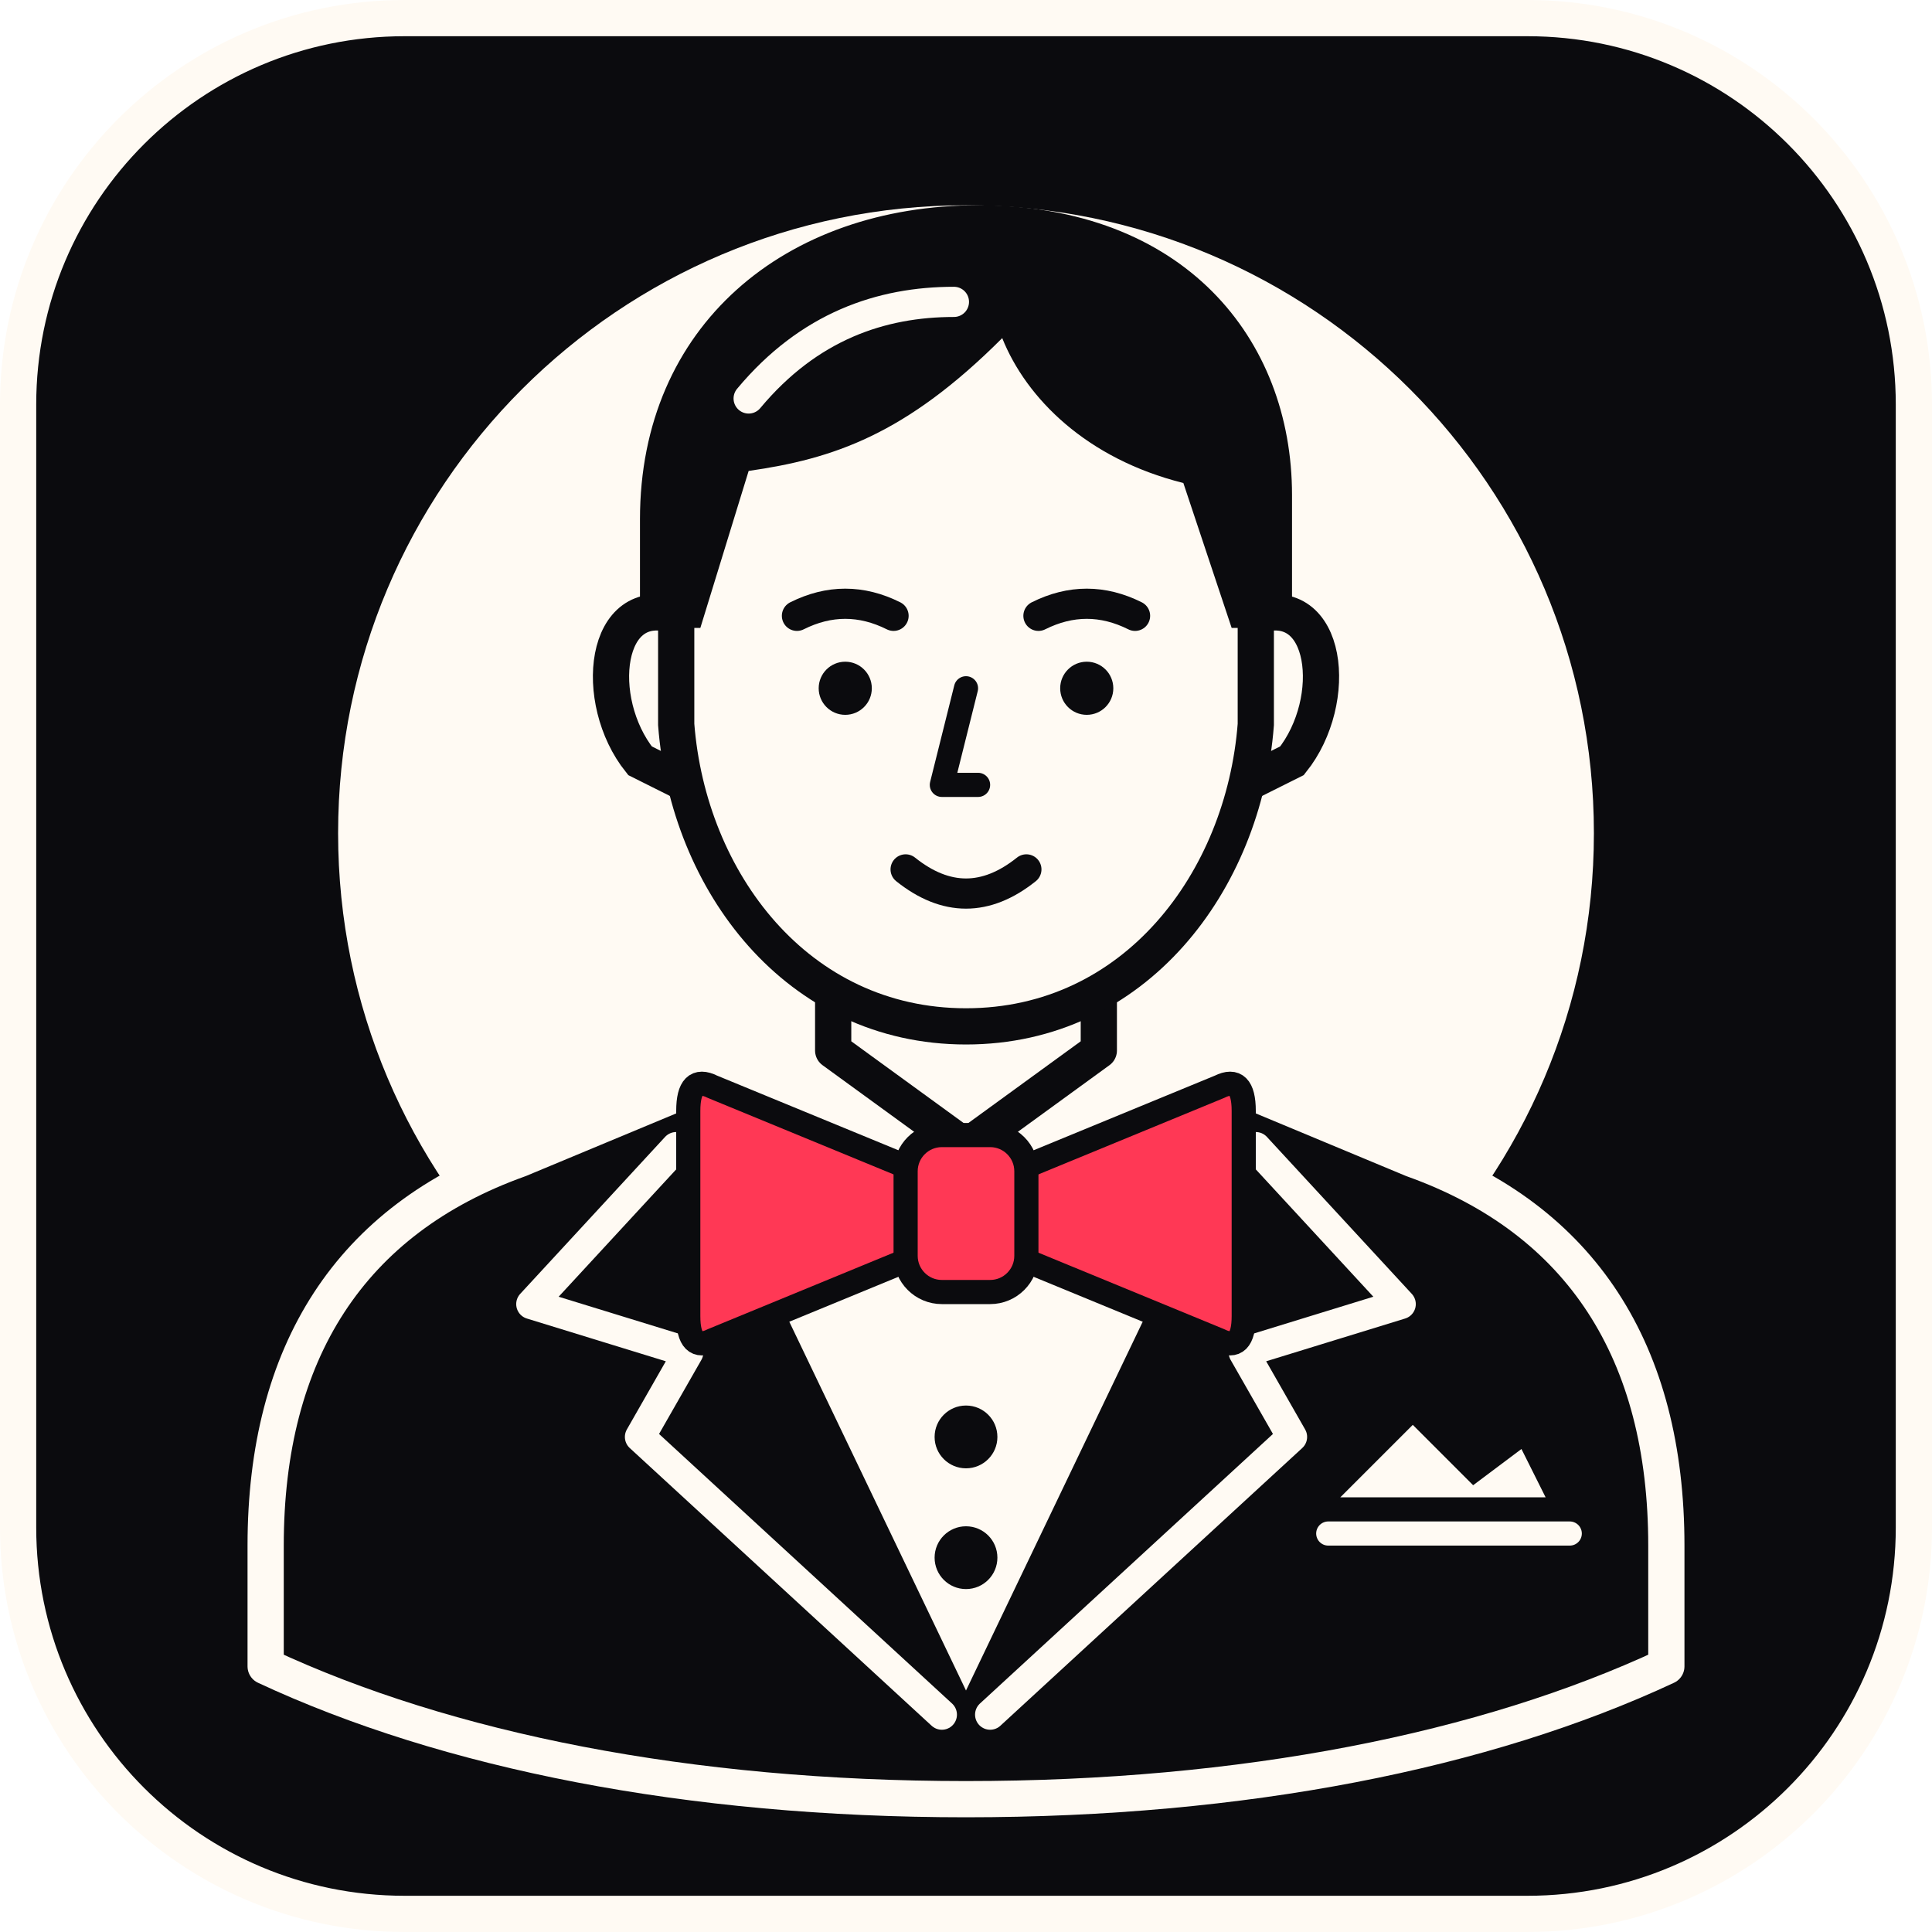
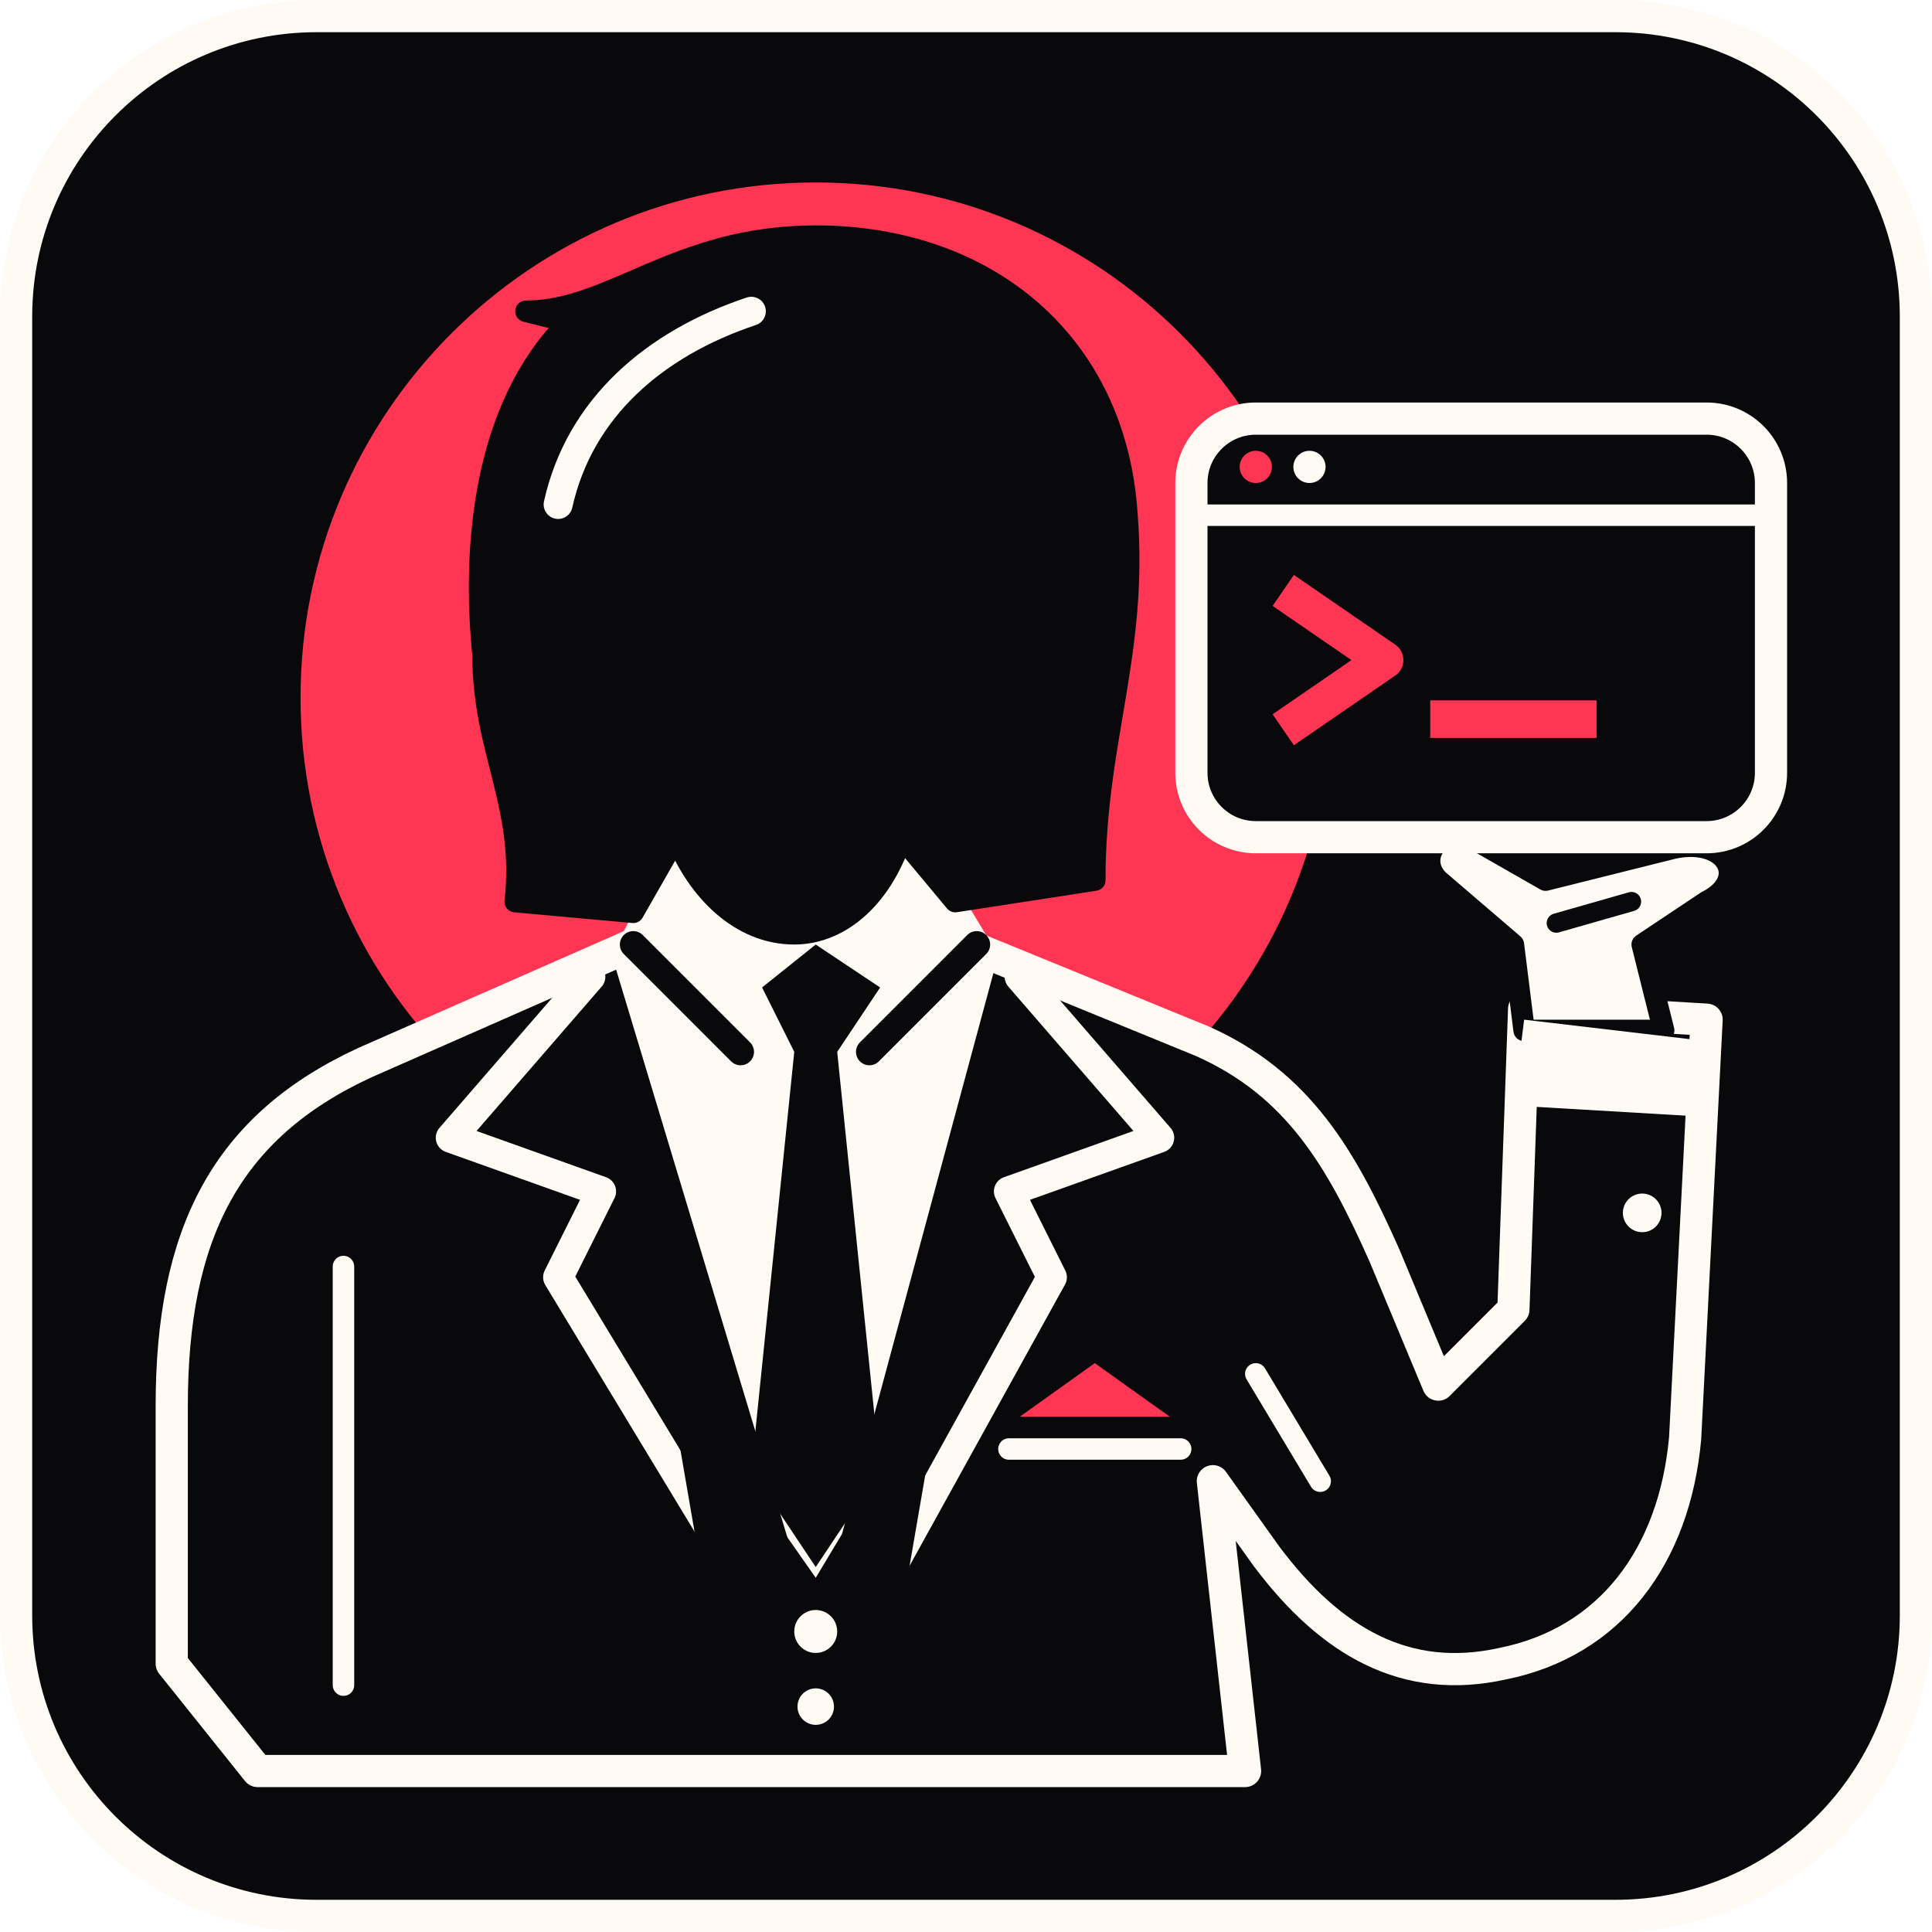
- <svg xmlns="http://www.w3.org/2000/svg" width="160" height="160" viewBox="0 0 160 160" role="img" aria-labelledby="title">
-   <rect x="1.5" y="1.5" width="157" height="157" rx="32" fill="#0b0b0e" stroke="#fffaf3" stroke-width="3" />
-   <circle cx="80" cy="69" r="52" fill="#fffaf3" />
-   <path d="M22 138v-10c0-16 7-27 21-32l24-10h26l24 10c14 5 21 16 21 32v10c-15 7-35 11-58 11s-43-4-58-11Z" fill="#0b0b0e" stroke="#fffaf3" stroke-width="3" stroke-linejoin="round" />
-   <path d="M57 92l12-6h22l12 6-23 48Z" fill="#fffaf3" />
-   <path d="M69 73v14l11 8 11-8V73" fill="#fffaf3" stroke="#0b0b0e" stroke-width="3" stroke-linejoin="round" />
-   <path d="M56 51c-6-2-7 7-3 12l6 3m45-15c6-2 7 7 3 12l-6 3" fill="#fffaf3" stroke="#0b0b0e" stroke-width="3" stroke-linecap="round" />
-   <path d="M56 49c0-17 10-27 24-27s24 10 24 27v11c-1 13-10 25-24 25S57 73 56 60Z" fill="#fffaf3" stroke="#0b0b0e" stroke-width="3" />
-   <path d="M53 52v-9c0-16 12-26 28-26 17 0 26 11 26 24v11h-5l-4-12c-8-2-13-7-15-12-8 8-14 10-21 11l-4 13Z" fill="#0b0b0e" />
-   <path d="M62 33c5-6 11-8 17-8" fill="none" stroke="#fffaf3" stroke-width="2.5" stroke-linecap="round" />
-   <path d="M66 51q4-2 8 0m12 0q4-2 8 0m-19 21q5 4 10 0" fill="none" stroke="#0b0b0e" stroke-width="2.5" stroke-linecap="round" />
-   <circle cx="70" cy="57" r="2.2" fill="#0b0b0e" />
-   <circle cx="90" cy="57" r="2.2" fill="#0b0b0e" />
-   <path d="M80 57l-2 8h3" fill="none" stroke="#0b0b0e" stroke-width="2" stroke-linecap="round" stroke-linejoin="round" />
-   <path d="M56 95l-12 13 13 4-4 7 25 23m26-47 12 13-13 4 4 7-25 23" fill="none" stroke="#fffaf3" stroke-width="2.5" stroke-linecap="round" stroke-linejoin="round" />
-   <path d="M111 124l6-6 5 5 4-3 2 4Z" fill="#fffaf3" />
-   <path d="M110 127h20" fill="none" stroke="#fffaf3" stroke-width="2" stroke-linecap="round" />
-   <circle cx="80" cy="119" r="2.6" fill="#0b0b0e" />
-   <circle cx="80" cy="129" r="2.6" fill="#0b0b0e" />
-   <path d="M59 90q-2-1-2 2v17q0 3 2 2l17-7v-7Zm42 0q2-1 2 2v17q0 3-2 2l-17-7v-7Z" fill="#ff3855" stroke="#0b0b0e" stroke-width="2" stroke-linejoin="round" />
-   <rect x="75" y="94" width="10" height="13" rx="3" fill="#ff3855" stroke="#0b0b0e" stroke-width="2" />
+ <svg xmlns="http://www.w3.org/2000/svg" width="180" height="180" viewBox="0 0 180 180" role="img" aria-labelledby="title">
+   <rect x="1.5" y="1.5" width="177" height="177" rx="28" fill="#09090b" stroke="#fffaf3" stroke-width="3" />
+   <circle cx="76" cy="65" r="48" fill="#ff3653" />
+   <path d="M16 155v-24c0-16 5-26 18-32l25-11h31l22 9c9 4 13 11 17 20l5 12 7-7 1-28 17 1-2 39c-1 11-7 19-17 21-9 2-16-2-22-10l-5-7 3 27H24Z" fill="#09090b" stroke="#fffaf3" stroke-width="3" stroke-linejoin="round" />
+   <path d="M57 89l5-10h25l6 10-17 63Z" fill="#fffaf3" />
+   <path d="M71 92l5-4 6 4-4 6 4 39-6 9-6-9 4-39Z" fill="#09090b" />
+   <path d="M59 88l10 10m22-10L81 98" fill="none" stroke="#09090b" stroke-width="2.5" stroke-linecap="round" />
+   <path d="M48 84c1-9-3-14-3-23-1-10 0-23 8-31l-4-1c8 0 14-7 27-7 16 0 28 10 29 26 1 13-3 21-3 34l-13 2-5-6c-2 6-6 9-10 9-5 0-9-4-11-9l-4 7Z" fill="#09090b" stroke="#09090b" stroke-width="2" stroke-linejoin="round" />
+   <path d="M52 47c2-9 9-15 18-18" fill="none" stroke="#fffaf3" stroke-width="2.7" stroke-linecap="round" />
+   <path d="M55 91l-13 15 14 5-4 8 23 38m20-66 13 15-14 5 4 8-21 38" fill="none" stroke="#fffaf3" stroke-width="2.8" stroke-linecap="round" stroke-linejoin="round" />
+   <path d="M62 127l14 20 12-20-5 29-7 6-9-6Z" fill="#09090b" />
+   <circle cx="76" cy="152" r="2" fill="#fffaf3" />
+   <circle cx="76" cy="159" r="1.7" fill="#fffaf3" />
+   <path d="M95 132l7-5 7 5Z" fill="#ff3653" />
+   <path d="M94 135h16m-78-17v39m85-29 6 10" fill="none" stroke="#fffaf3" stroke-width="2" stroke-linecap="round" />
+   <path d="M142 96l-1-8-7-6c-2-2 0-5 3-4l7 4 12-3c5-1 7 3 3 5l-6 4 2 8Z" fill="#fffaf3" stroke="#09090b" stroke-width="2" stroke-linejoin="round" />
+   <path d="M142 95l17 2-1 7-17-1Z" fill="#fffaf3" />
+   <circle cx="153" cy="113" r="1.8" fill="#fffaf3" />
+   <path d="M145 86l7-2" fill="none" stroke="#09090b" stroke-width="1.8" stroke-linecap="round" />
+   <g transform="translate(0 -4)">
+     <rect x="111" y="43" width="54" height="39" rx="6" fill="#09090b" stroke="#fffaf3" stroke-width="3" />
+     <path d="M111 52h54" fill="none" stroke="#fffaf3" stroke-width="2" />
+     <circle cx="117" cy="47.5" r="1.5" fill="#ff3653" />
+     <circle cx="122" cy="47.5" r="1.5" fill="#fffaf3" />
+     <path d="m121 60 8 5.5-8 5.5m14 0h12" fill="none" stroke="#ff3653" stroke-width="3.5" stroke-linecap="square" stroke-linejoin="round" />
+   </g>
</svg>
